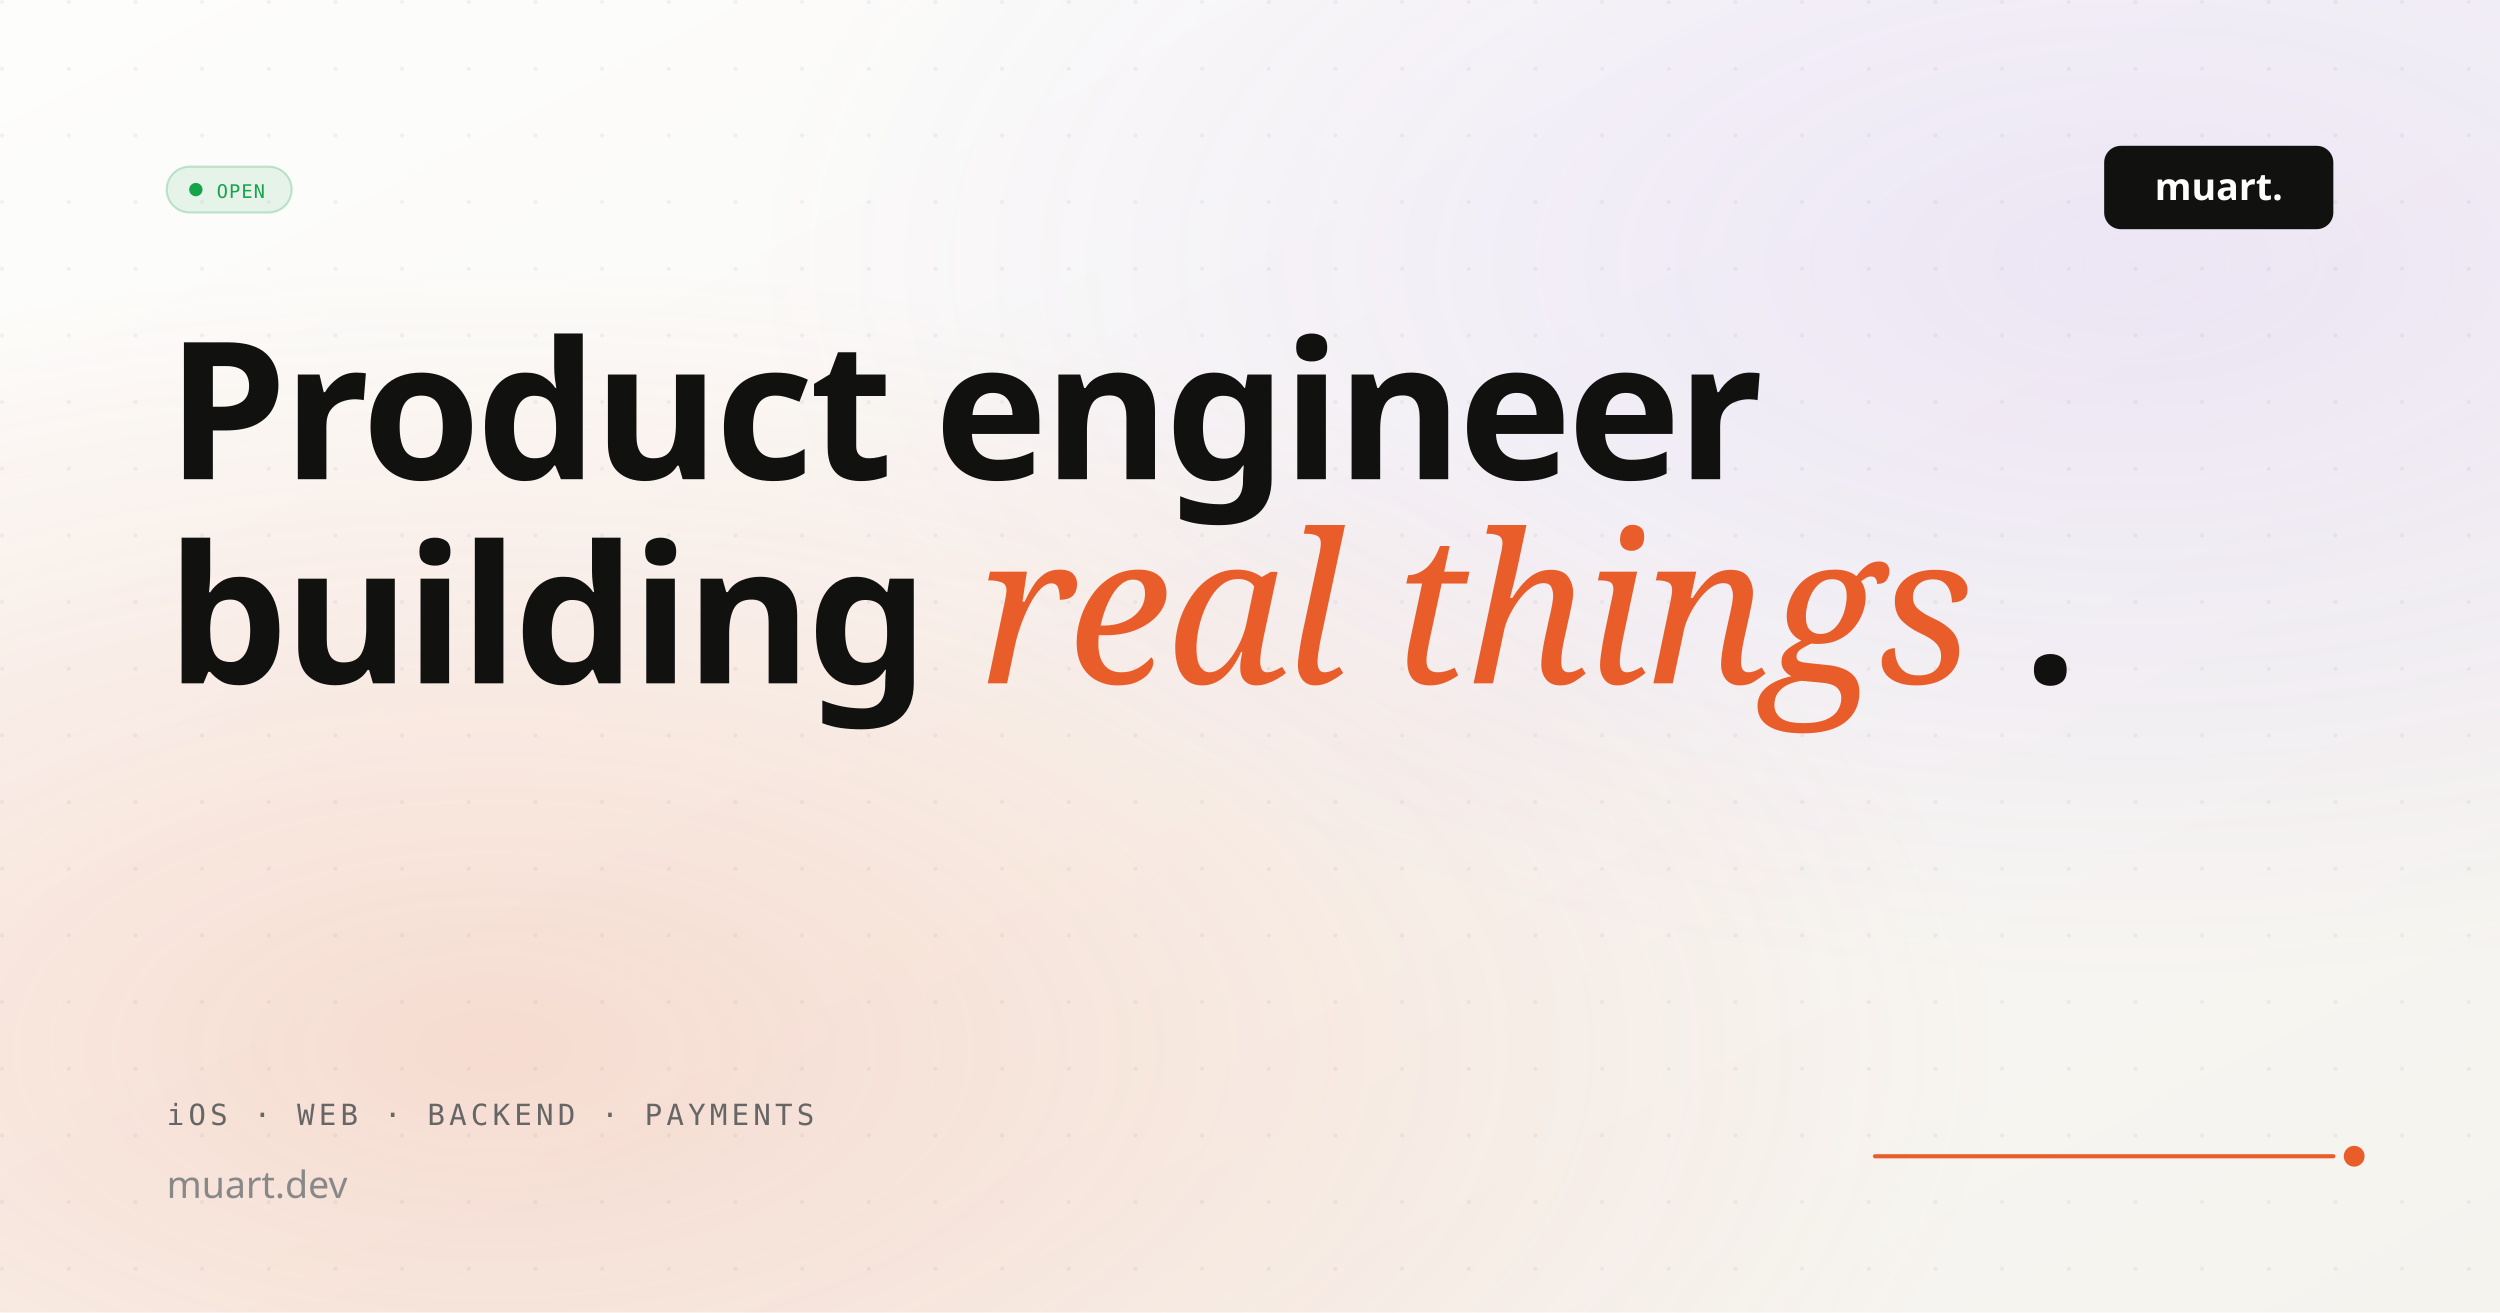
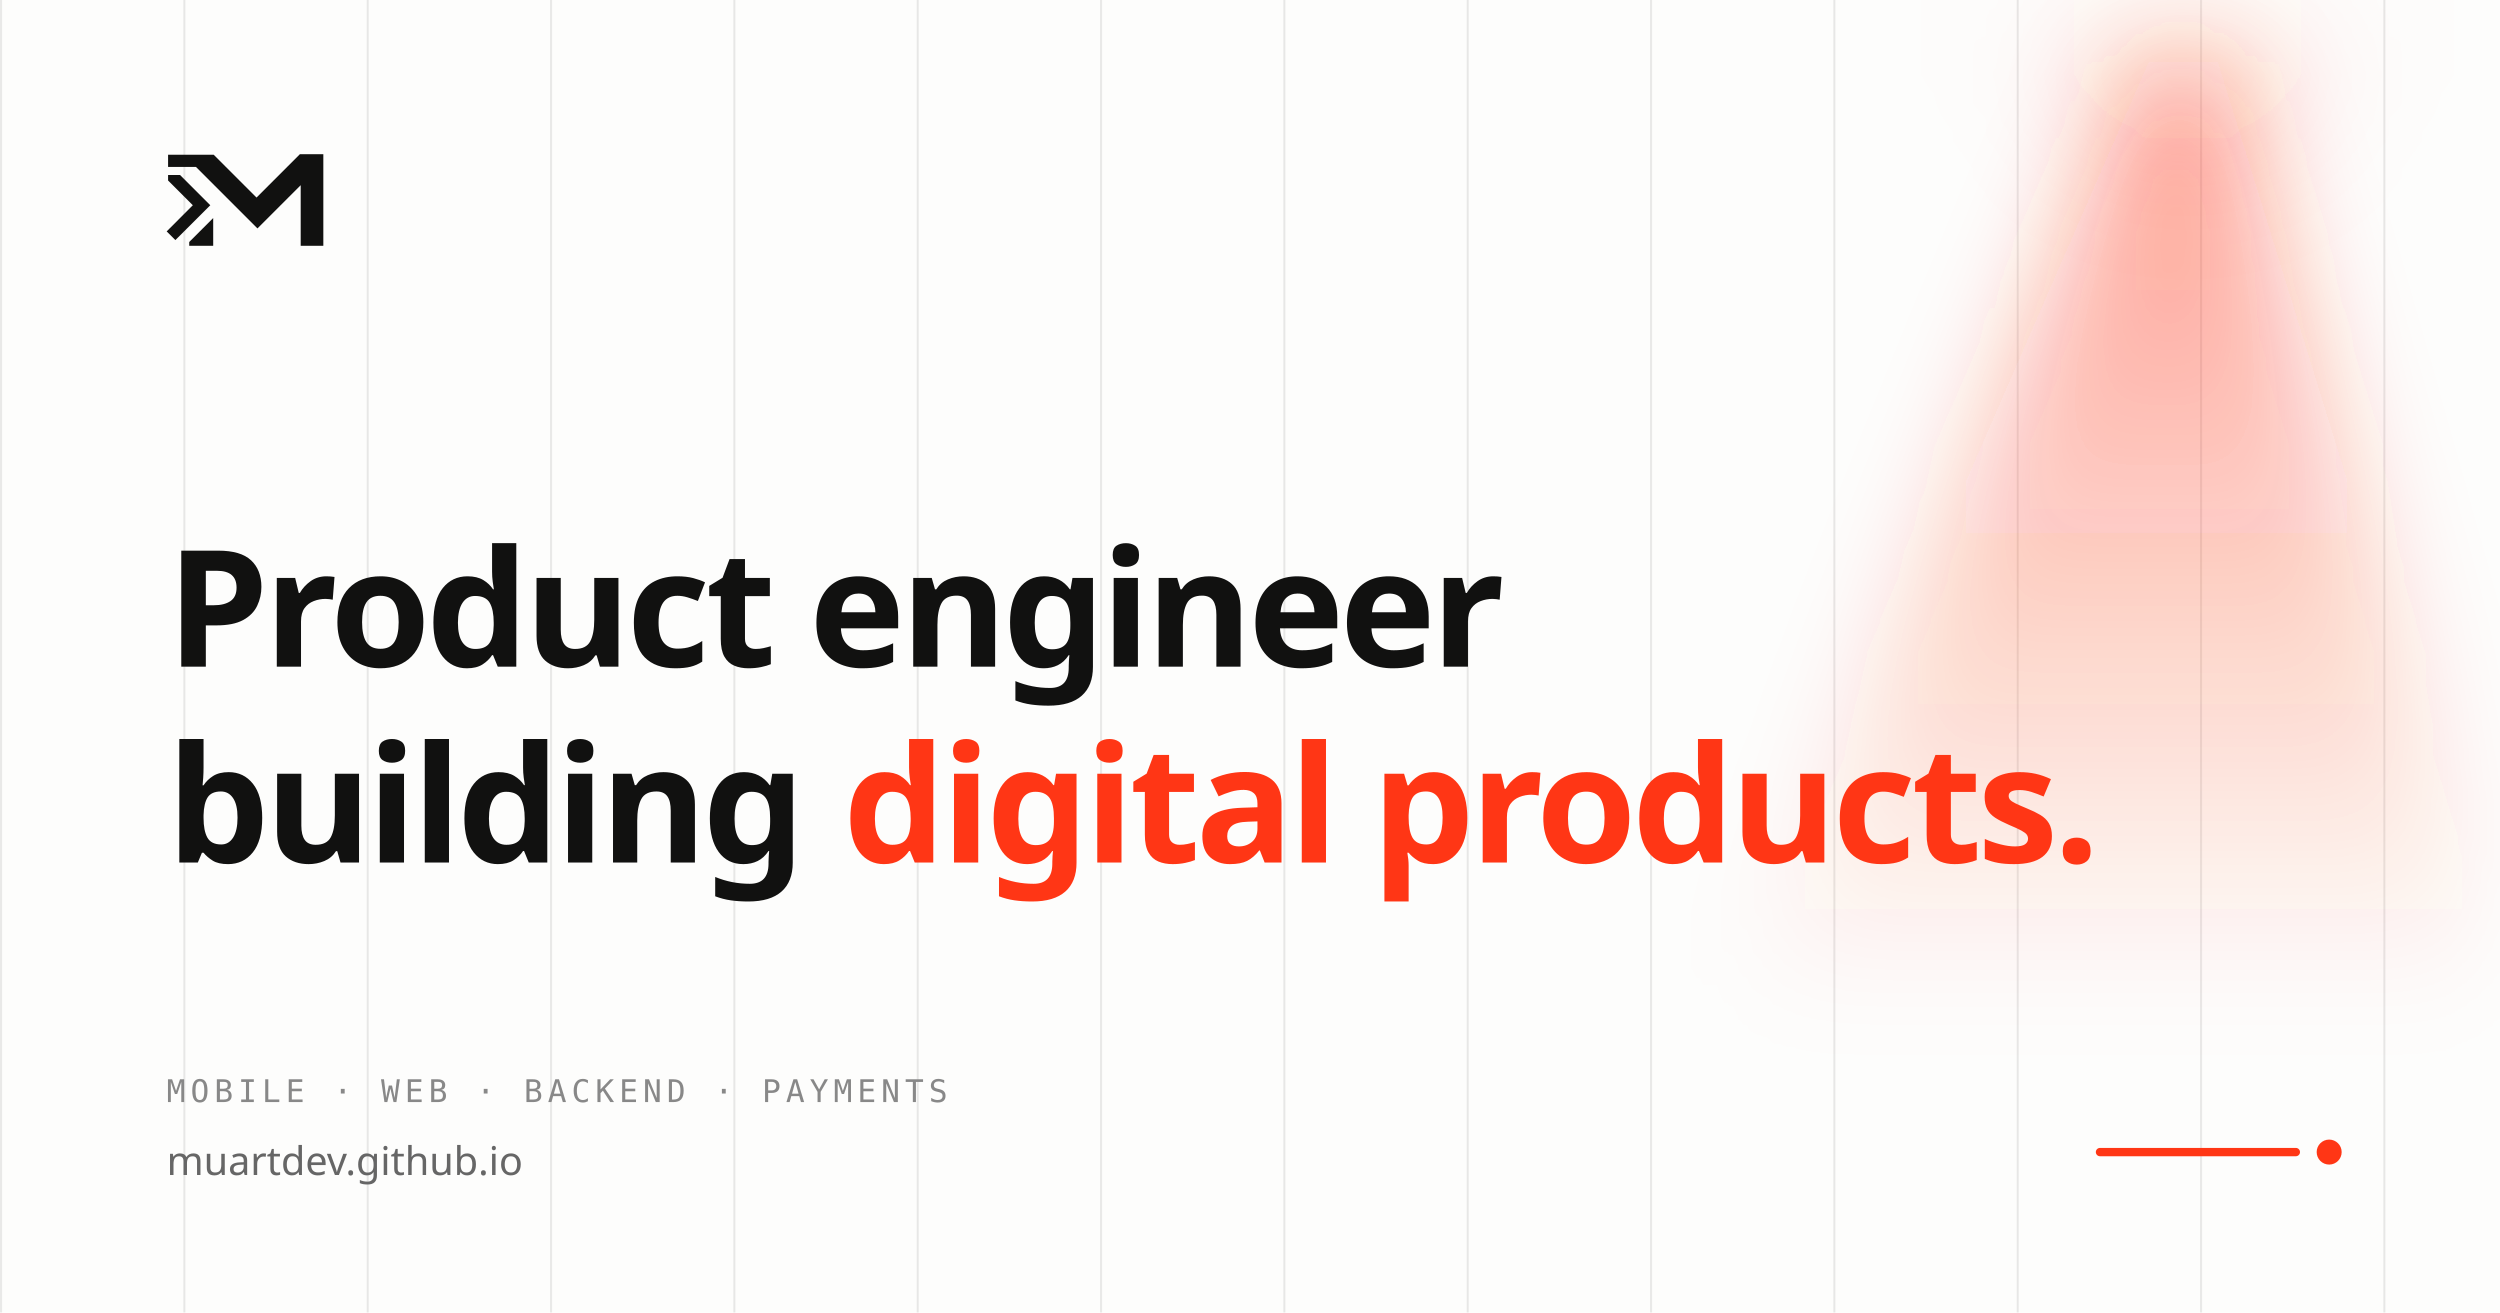
<svg xmlns="http://www.w3.org/2000/svg" viewBox="0 0 1200 630" width="1200" height="630">
  <defs>
-     <linearGradient id="bg" x1="0" y1="0" x2="1" y2="1">
-       <stop offset="0" stop-color="#fdfdfc" />
-       <stop offset="1" stop-color="#f5f3ee" />
+     <linearGradient id="beamFade" x1="0" y1="0" x2="0" y2="1">
+       <stop offset="0" stop-color="#ff3615" stop-opacity="0.5" />
+       <stop offset="0.75" stop-color="#ff3615" stop-opacity="0" />
    </linearGradient>
-     <radialGradient id="glow" cx="20%" cy="80%" r="60%">
-       <stop offset="0" stop-color="#e85d2a" stop-opacity="0.18" />
-       <stop offset="1" stop-color="#e85d2a" stop-opacity="0" />
+     <radialGradient id="lamp" cx="50%" cy="50%" r="50%">
+       <stop offset="0" stop-color="#ff3615" stop-opacity="0.3" />
+       <stop offset="1" stop-color="#ff3615" stop-opacity="0" />
    </radialGradient>
-     <radialGradient id="glow2" cx="85%" cy="20%" r="55%">
-       <stop offset="0" stop-color="#8b5cf6" stop-opacity="0.12" />
-       <stop offset="1" stop-color="#8b5cf6" stop-opacity="0" />
-     </radialGradient>
-     <pattern id="dots" x="0" y="0" width="32" height="32" patternUnits="userSpaceOnUse">
-       <circle cx="1" cy="1" r="1" fill="rgba(0,0,0,0.05)" />
+     <pattern id="rules" x="0" y="0" width="88" height="630" patternUnits="userSpaceOnUse">
+       <rect x="0" y="0" width="1" height="630" fill="#111110" fill-opacity="0.085" />
    </pattern>
+     <filter id="soft" x="-50%" y="-50%" width="200%" height="200%">
+       <feGaussianBlur stdDeviation="26" />
+     </filter>
+     <filter id="softer" x="-50%" y="-50%" width="200%" height="200%">
+       <feGaussianBlur stdDeviation="38" />
+     </filter>
  </defs>
-   <rect width="1200" height="630" fill="url(#bg)" />
-   <rect width="1200" height="630" fill="url(#dots)" />
-   <rect width="1200" height="630" fill="url(#glow)" />
-   <rect width="1200" height="630" fill="url(#glow2)" />
-   <g transform="translate(80, 80)">
-     <rect width="60" height="22" rx="11" fill="#16a34a" fill-opacity="0.1" stroke="#16a34a" stroke-opacity="0.25" />
-     <circle cx="14" cy="11" r="3.2" fill="#16a34a" />
-     <text x="24" y="15" font-family="ui-monospace, Menlo, monospace" font-size="9" font-weight="500" fill="#16a34a" letter-spacing="0.5">OPEN</text>
+   <rect width="1200" height="630" fill="#fdfdfc" />
+   <rect width="1200" height="630" fill="url(#rules)" />
+   <polygon points="1032,30 1064,30 1250,630 770,630" fill="url(#beamFade)" filter="url(#soft)" />
+   <ellipse cx="1050" cy="5" rx="75" ry="75" fill="url(#lamp)" filter="url(#softer)" />
+   <g transform="translate(80 74) scale(0.376)">
+     <path fill="#111110" fill-rule="evenodd" d="M60 0.7 L114.7 55.4 L170.1 0 L200 0 L200 117 L171.1 117 L171.1 39.6 L115.9 94.8 L37.4 16.3 L1.8 16.3 L1.8 0.7 Z M1.8 26.6 L17.1 26.6 L55.7 65.2 L11.1 109.7 L0 98.6 L33.4 65.2 L1.8 33.6 Z M59.4 81.5 L59.4 117 L28.8 117 L28.8 112.1 Z" />
  </g>
-   <g transform="translate(1010, 70)">
-     <rect width="110" height="40" rx="8" fill="#111110" />
-     <text x="55" y="26" text-anchor="middle" font-family="Geist, system-ui, sans-serif" font-size="18" font-weight="600" fill="#fdfdfc">muart.</text>
-   </g>
-   <g transform="translate(80, 230)">
-     <text font-family="Geist, system-ui, sans-serif" font-size="92" font-weight="600" fill="#111110" letter-spacing="-2">
-       <tspan x="0" y="0">Product engineer</tspan>
-       <tspan x="0" y="98">building </tspan>
-       <tspan font-family="Instrument Serif, serif" font-style="italic" font-weight="400" font-size="100" fill="#e85d2a">real things</tspan>
-       <tspan font-family="Geist, system-ui, sans-serif" font-style="normal" font-weight="600" font-size="92" fill="#111110">.</tspan>
+   <g font-family="Geist, system-ui, sans-serif" font-size="78" font-weight="600" letter-spacing="-2.2">
+     <text x="80" y="320" fill="#111110">Product engineer</text>
+     <text x="80" y="414" fill="#111110">building <tspan fill="#ff3615">digital products.</tspan>
    </text>
  </g>
-   <g transform="translate(80, 540)">
-     <text font-family="ui-monospace, Menlo, monospace" font-size="14" font-weight="500" fill="#666" letter-spacing="2">
-       iOS · WEB · BACKEND · PAYMENTS
-     </text>
-   </g>
-   <g transform="translate(80, 575)">
-     <text font-family="Geist, system-ui, sans-serif" font-size="18" fill="#888">
-       muart.dev
-     </text>
-   </g>
-   <line x1="900" y1="555" x2="1120" y2="555" stroke="#e85d2a" stroke-width="2" stroke-linecap="round" />
-   <circle cx="1130" cy="555" r="5" fill="#e85d2a" />
+   <text x="80" y="529" font-family="Geist Mono, ui-monospace, monospace" font-size="15" fill="#888888" letter-spacing="2.4">MOBILE · WEB · BACKEND · PAYMENTS</text>
+   <text x="80" y="564" font-family="Geist, system-ui, sans-serif" font-size="19" fill="#666666">muartdev.github.io</text>
+   <rect x="1006" y="551" width="98" height="4" rx="2" fill="#ff3615" />
+   <circle cx="1118" cy="553" r="6" fill="#ff3615" />
</svg>
